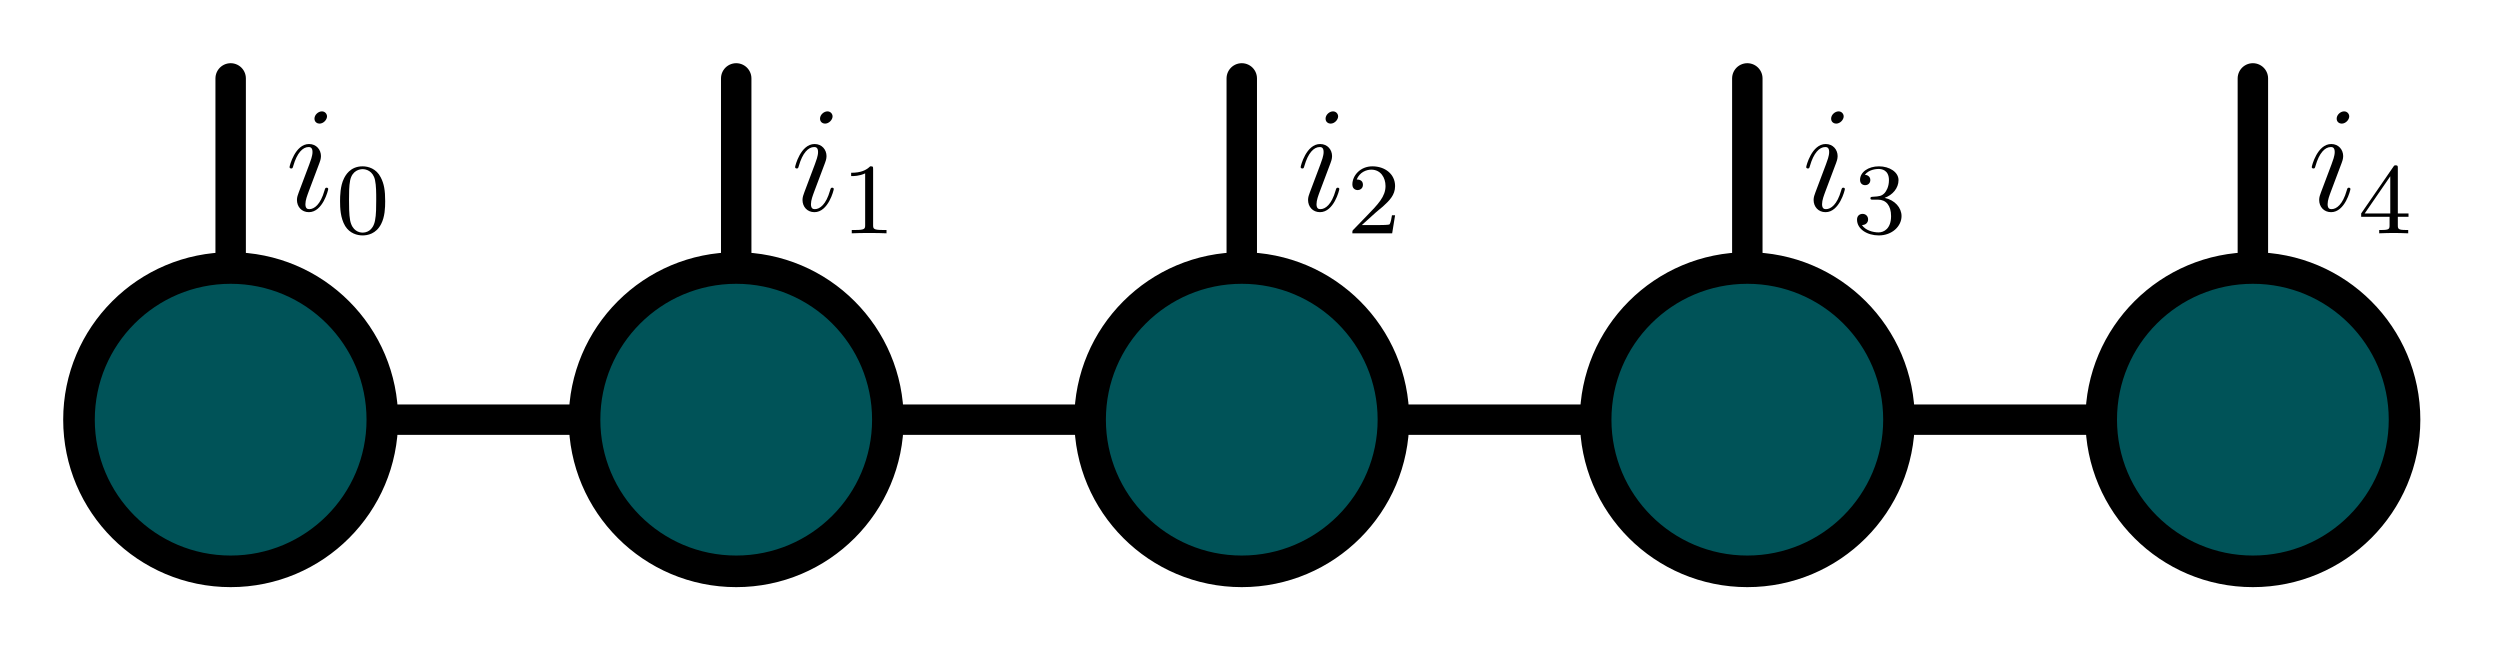
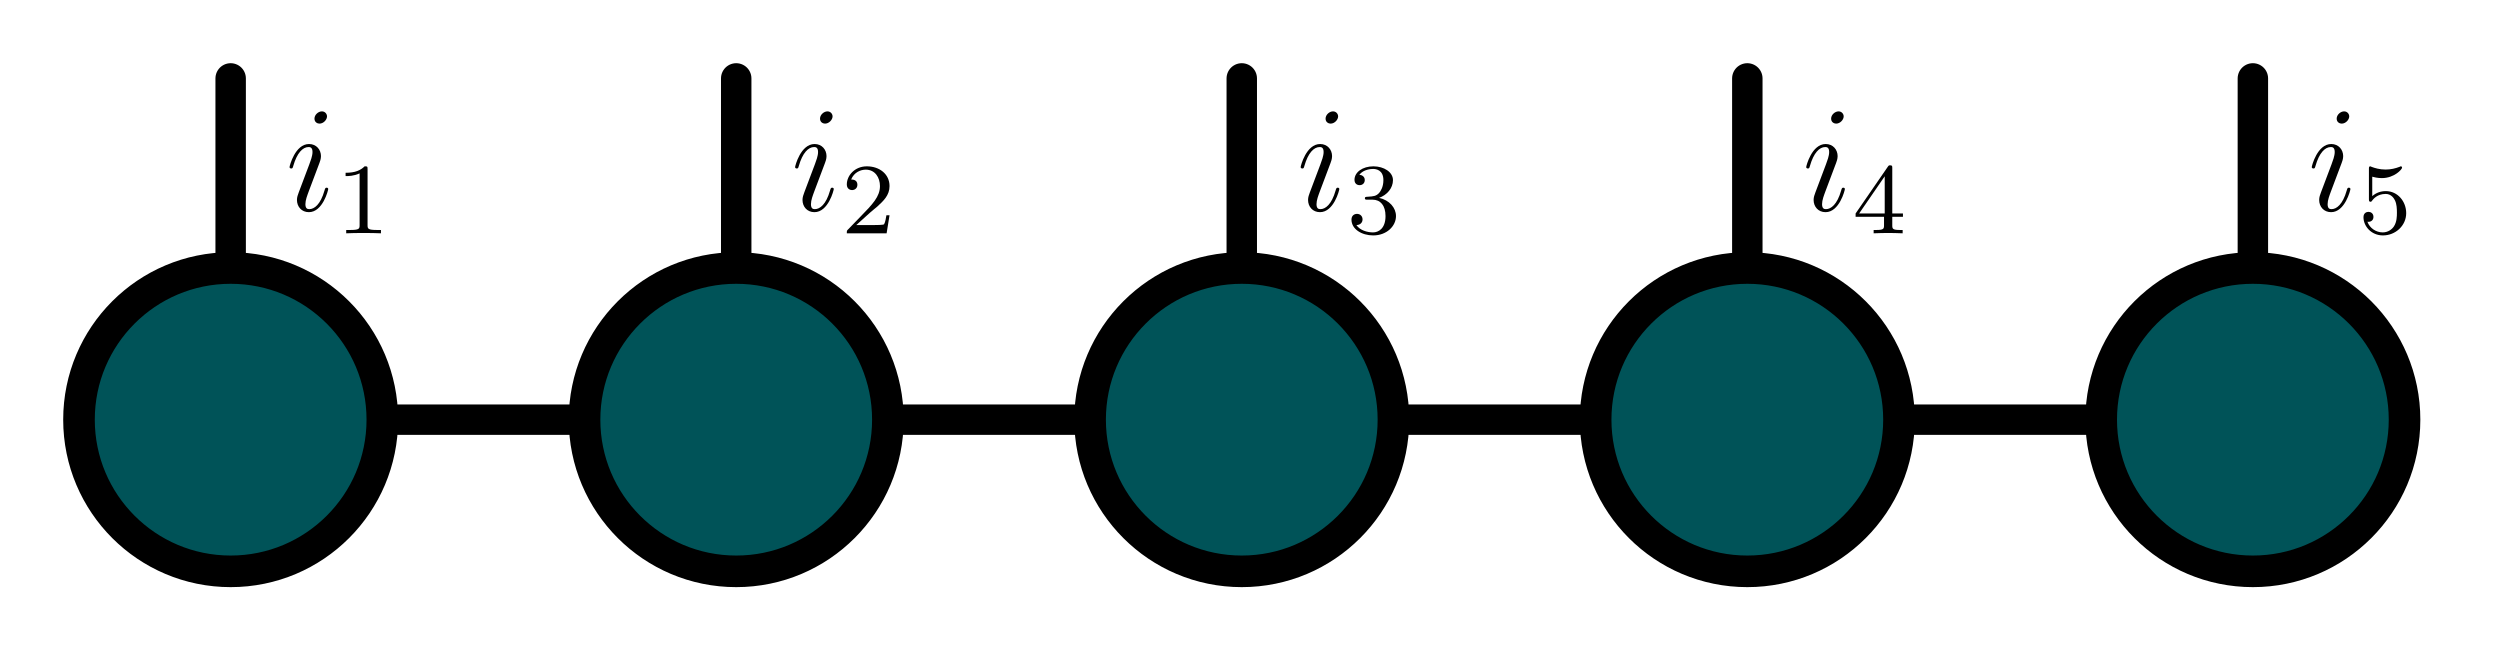
<svg xmlns="http://www.w3.org/2000/svg" xmlns:xlink="http://www.w3.org/1999/xlink" version="1.1" width="197.803pt" height="51.454pt" viewBox="74.659 87.062 197.803 51.454">
  <defs>
    <path id="g0-105" d="M3.383-1.71C3.383-1.769 3.335-1.817 3.264-1.817C3.156-1.817 3.144-1.781 3.084-1.578C2.774-.49 2.283-.12 1.889-.12C1.745-.12 1.578-.155 1.578-.514C1.578-.837 1.722-1.196 1.853-1.554L2.69-3.778C2.726-3.873 2.809-4.089 2.809-4.316C2.809-4.818 2.451-5.272 1.865-5.272C.765-5.272 .323-3.539 .323-3.443C.323-3.395 .371-3.335 .454-3.335C.562-3.335 .574-3.383 .622-3.551C.909-4.555 1.363-5.033 1.829-5.033C1.937-5.033 2.14-5.021 2.14-4.639C2.14-4.328 1.985-3.933 1.889-3.67L1.052-1.447C.98-1.255 .909-1.064 .909-.849C.909-.311 1.279 .12 1.853 .12C2.953 .12 3.383-1.626 3.383-1.71ZM3.288-7.46C3.288-7.639 3.144-7.855 2.881-7.855C2.606-7.855 2.295-7.592 2.295-7.281C2.295-6.982 2.546-6.886 2.69-6.886C3.013-6.886 3.288-7.197 3.288-7.46Z" />
-     <path id="g1-48" d="M3.897-2.542C3.897-3.395 3.81-3.913 3.547-4.423C3.196-5.125 2.55-5.3 2.112-5.3C1.108-5.3 .741-4.551 .63-4.328C.343-3.746 .327-2.957 .327-2.542C.327-2.016 .351-1.211 .733-.574C1.1 .016 1.69 .167 2.112 .167C2.495 .167 3.18 .048 3.579-.741C3.873-1.315 3.897-2.024 3.897-2.542ZM2.112-.056C1.841-.056 1.291-.183 1.124-1.02C1.036-1.474 1.036-2.224 1.036-2.638C1.036-3.188 1.036-3.746 1.124-4.184C1.291-4.997 1.913-5.077 2.112-5.077C2.383-5.077 2.933-4.941 3.092-4.216C3.188-3.778 3.188-3.18 3.188-2.638C3.188-2.168 3.188-1.451 3.092-1.004C2.925-.167 2.375-.056 2.112-.056Z" />
    <path id="g1-49" d="M2.503-5.077C2.503-5.292 2.487-5.3 2.271-5.3C1.945-4.981 1.522-4.79 .765-4.79V-4.527C.98-4.527 1.411-4.527 1.873-4.742V-.654C1.873-.359 1.849-.263 1.092-.263H.813V0C1.14-.024 1.825-.024 2.184-.024S3.236-.024 3.563 0V-.263H3.284C2.527-.263 2.503-.359 2.503-.654V-5.077Z" />
    <path id="g1-50" d="M2.248-1.626C2.375-1.745 2.71-2.008 2.837-2.12C3.332-2.574 3.802-3.013 3.802-3.738C3.802-4.686 3.005-5.3 2.008-5.3C1.052-5.3 .422-4.575 .422-3.866C.422-3.475 .733-3.419 .845-3.419C1.012-3.419 1.259-3.539 1.259-3.842C1.259-4.256 .861-4.256 .765-4.256C.996-4.838 1.53-5.037 1.921-5.037C2.662-5.037 3.045-4.407 3.045-3.738C3.045-2.909 2.463-2.303 1.522-1.339L.518-.303C.422-.215 .422-.199 .422 0H3.571L3.802-1.427H3.555C3.531-1.267 3.467-.869 3.371-.717C3.324-.654 2.718-.654 2.59-.654H1.172L2.248-1.626Z" />
    <path id="g1-51" d="M2.016-2.662C2.646-2.662 3.045-2.2 3.045-1.363C3.045-.367 2.479-.072 2.056-.072C1.618-.072 1.02-.231 .741-.654C1.028-.654 1.227-.837 1.227-1.1C1.227-1.355 1.044-1.538 .789-1.538C.574-1.538 .351-1.403 .351-1.084C.351-.327 1.164 .167 2.072 .167C3.132 .167 3.873-.566 3.873-1.363C3.873-2.024 3.347-2.63 2.534-2.805C3.164-3.029 3.634-3.571 3.634-4.208S2.917-5.3 2.088-5.3C1.235-5.3 .59-4.838 .59-4.232C.59-3.937 .789-3.81 .996-3.81C1.243-3.81 1.403-3.985 1.403-4.216C1.403-4.511 1.148-4.623 .972-4.631C1.307-5.069 1.921-5.093 2.064-5.093C2.271-5.093 2.877-5.029 2.877-4.208C2.877-3.65 2.646-3.316 2.534-3.188C2.295-2.941 2.112-2.925 1.626-2.893C1.474-2.885 1.411-2.877 1.411-2.774C1.411-2.662 1.482-2.662 1.618-2.662H2.016Z" />
    <path id="g1-52" d="M3.14-5.157C3.14-5.316 3.14-5.38 2.973-5.38C2.869-5.38 2.861-5.372 2.782-5.26L.239-1.57V-1.307H2.487V-.646C2.487-.351 2.463-.263 1.849-.263H1.666V0C2.343-.024 2.359-.024 2.813-.024S3.284-.024 3.961 0V-.263H3.778C3.164-.263 3.14-.351 3.14-.646V-1.307H3.985V-1.57H3.14V-5.157ZM2.542-4.511V-1.57H.518L2.542-4.511Z" />
+     <path id="g1-53" d="M1.116-4.479C1.219-4.447 1.538-4.368 1.873-4.368C2.869-4.368 3.475-5.069 3.475-5.189C3.475-5.276 3.419-5.3 3.379-5.3C3.363-5.3 3.347-5.3 3.276-5.26C2.965-5.141 2.598-5.045 2.168-5.045C1.698-5.045 1.307-5.165 1.06-5.26C.98-5.3 .964-5.3 .956-5.3C.853-5.3 .853-5.212 .853-5.069V-2.734C.853-2.59 .853-2.495 .98-2.495C1.044-2.495 1.068-2.527 1.108-2.59C1.203-2.71 1.506-3.116 2.184-3.116C2.63-3.116 2.845-2.75 2.917-2.598C3.053-2.311 3.068-1.945 3.068-1.634C3.068-1.339 3.061-.909 2.837-.558C2.686-.319 2.367-.072 1.945-.072C1.427-.072 .917-.399 .733-.917C.757-.909 .805-.909 .813-.909C1.036-.909 1.211-1.052 1.211-1.299C1.211-1.594 .98-1.698 .821-1.698C.677-1.698 .422-1.618 .422-1.275C.422-.558 1.044 .167 1.961 .167C2.957 .167 3.802-.606 3.802-1.594C3.802-2.519 3.132-3.339 2.192-3.339C1.793-3.339 1.419-3.212 1.116-2.941V-4.479Z" />
  </defs>
  <g id="page1">
    <g transform="translate(74.6594 87.0624)scale(.996264)">
      <path d="M18.318 33.329H58.468" fill="none" stroke="#000000" stroke-linecap="round" stroke-linejoin="round" stroke-miterlimit="10.037" stroke-width="2.417" />
    </g>
    <g transform="translate(74.6594 87.0624)scale(.996264)">
      <path d="M58.468 33.329H98.618" fill="none" stroke="#000000" stroke-linecap="round" stroke-linejoin="round" stroke-miterlimit="10.037" stroke-width="2.417" />
    </g>
    <g transform="translate(74.6594 87.0624)scale(.996264)">
      <path d="M98.618 33.329H138.768" fill="none" stroke="#000000" stroke-linecap="round" stroke-linejoin="round" stroke-miterlimit="10.037" stroke-width="2.417" />
    </g>
    <g transform="translate(74.6594 87.0624)scale(.996264)">
      <path d="M138.768 33.329H178.918" fill="none" stroke="#000000" stroke-linecap="round" stroke-linejoin="round" stroke-miterlimit="10.037" stroke-width="2.417" />
    </g>
    <g transform="translate(74.6594 87.0624)scale(.996264)">
      <path d="M18.318 33.329V6.227" fill="none" stroke="#000000" stroke-linecap="round" stroke-linejoin="round" stroke-miterlimit="10.037" stroke-width="2.417" />
    </g>
    <use x="97.245" y="103.729" xlink:href="#g0-105" />
-     <use x="101.238" y="105.522" xlink:href="#g1-48" />
+     <use x="101.238" y="105.522" xlink:href="#g1-49" />
    <g transform="translate(74.6594 87.0624)scale(.996264)">
      <path d="M58.468 33.329V6.227" fill="none" stroke="#000000" stroke-linecap="round" stroke-linejoin="round" stroke-miterlimit="10.037" stroke-width="2.417" />
    </g>
    <use x="137.245" y="103.729" xlink:href="#g0-105" />
-     <use x="141.238" y="105.522" xlink:href="#g1-49" />
+     <use x="141.238" y="105.522" xlink:href="#g1-50" />
    <g transform="translate(74.6594 87.0624)scale(.996264)">
      <path d="M98.618 33.329V6.227" fill="none" stroke="#000000" stroke-linecap="round" stroke-linejoin="round" stroke-miterlimit="10.037" stroke-width="2.417" />
    </g>
    <use x="177.245" y="103.729" xlink:href="#g0-105" />
-     <use x="181.238" y="105.522" xlink:href="#g1-50" />
+     <use x="181.238" y="105.522" xlink:href="#g1-51" />
    <g transform="translate(74.6594 87.0624)scale(.996264)">
      <path d="M138.768 33.329V6.227" fill="none" stroke="#000000" stroke-linecap="round" stroke-linejoin="round" stroke-miterlimit="10.037" stroke-width="2.417" />
    </g>
    <use x="217.245" y="103.729" xlink:href="#g0-105" />
-     <use x="221.238" y="105.522" xlink:href="#g1-51" />
+     <use x="221.238" y="105.522" xlink:href="#g1-52" />
    <g transform="translate(74.6594 87.0624)scale(.996264)">
      <path d="M178.918 33.329V6.227" fill="none" stroke="#000000" stroke-linecap="round" stroke-linejoin="round" stroke-miterlimit="10.037" stroke-width="2.417" />
    </g>
    <use x="257.245" y="103.729" xlink:href="#g0-105" />
-     <use x="261.238" y="105.522" xlink:href="#g1-52" />
+     <use x="261.238" y="105.522" xlink:href="#g1-53" />
    <g transform="translate(74.6594 87.0624)scale(.996264)">
      <path d="M30.363 33.329C30.363 26.676 24.971 21.284 18.318 21.284C11.666 21.284 6.273 26.676 6.273 33.329C6.273 39.981 11.666 45.374 18.318 45.374C24.971 45.374 30.363 39.981 30.363 33.329Z" fill="#005358" />
    </g>
    <g transform="translate(74.6594 87.0624)scale(.996264)">
      <path d="M30.363 33.329C30.363 26.676 24.971 21.284 18.318 21.284C11.666 21.284 6.273 26.676 6.273 33.329C6.273 39.981 11.666 45.374 18.318 45.374C24.971 45.374 30.363 39.981 30.363 33.329Z" fill="none" stroke="#000000" stroke-linecap="round" stroke-linejoin="round" stroke-miterlimit="10.037" stroke-width="2.509" />
    </g>
    <g transform="translate(74.6594 87.0624)scale(.996264)">
      <path d="M70.513 33.329C70.513 26.676 65.121 21.284 58.468 21.284C51.816 21.284 46.423 26.676 46.423 33.329C46.423 39.981 51.816 45.374 58.468 45.374C65.121 45.374 70.513 39.981 70.513 33.329Z" fill="#005358" />
    </g>
    <g transform="translate(74.6594 87.0624)scale(.996264)">
      <path d="M70.513 33.329C70.513 26.676 65.121 21.284 58.468 21.284C51.816 21.284 46.423 26.676 46.423 33.329C46.423 39.981 51.816 45.374 58.468 45.374C65.121 45.374 70.513 39.981 70.513 33.329Z" fill="none" stroke="#000000" stroke-linecap="round" stroke-linejoin="round" stroke-miterlimit="10.037" stroke-width="2.509" />
    </g>
    <g transform="translate(74.6594 87.0624)scale(.996264)">
      <path d="M110.663 33.329C110.663 26.676 105.271 21.284 98.618 21.284C91.966 21.284 86.573 26.676 86.573 33.329C86.573 39.981 91.966 45.374 98.618 45.374C105.271 45.374 110.663 39.981 110.663 33.329Z" fill="#005358" />
    </g>
    <g transform="translate(74.6594 87.0624)scale(.996264)">
      <path d="M110.663 33.329C110.663 26.676 105.271 21.284 98.618 21.284C91.966 21.284 86.573 26.676 86.573 33.329C86.573 39.981 91.966 45.374 98.618 45.374C105.271 45.374 110.663 39.981 110.663 33.329Z" fill="none" stroke="#000000" stroke-linecap="round" stroke-linejoin="round" stroke-miterlimit="10.037" stroke-width="2.509" />
    </g>
    <g transform="translate(74.6594 87.0624)scale(.996264)">
      <path d="M150.813 33.329C150.813 26.676 145.421 21.284 138.768 21.284C132.116 21.284 126.723 26.676 126.723 33.329C126.723 39.981 132.116 45.374 138.768 45.374C145.421 45.374 150.813 39.981 150.813 33.329Z" fill="#005358" />
    </g>
    <g transform="translate(74.6594 87.0624)scale(.996264)">
      <path d="M150.813 33.329C150.813 26.676 145.421 21.284 138.768 21.284C132.116 21.284 126.723 26.676 126.723 33.329C126.723 39.981 132.116 45.374 138.768 45.374C145.421 45.374 150.813 39.981 150.813 33.329Z" fill="none" stroke="#000000" stroke-linecap="round" stroke-linejoin="round" stroke-miterlimit="10.037" stroke-width="2.509" />
    </g>
    <g transform="translate(74.6594 87.0624)scale(.996264)">
      <path d="M190.963 33.329C190.963 26.676 185.571 21.284 178.918 21.284C172.266 21.284 166.873 26.676 166.873 33.329C166.873 39.981 172.266 45.374 178.918 45.374C185.571 45.374 190.963 39.981 190.963 33.329Z" fill="#005358" />
    </g>
    <g transform="translate(74.6594 87.0624)scale(.996264)">
      <path d="M190.963 33.329C190.963 26.676 185.571 21.284 178.918 21.284C172.266 21.284 166.873 26.676 166.873 33.329C166.873 39.981 172.266 45.374 178.918 45.374C185.571 45.374 190.963 39.981 190.963 33.329Z" fill="none" stroke="#000000" stroke-linecap="round" stroke-linejoin="round" stroke-miterlimit="10.037" stroke-width="2.509" />
    </g>
  </g>
</svg>
